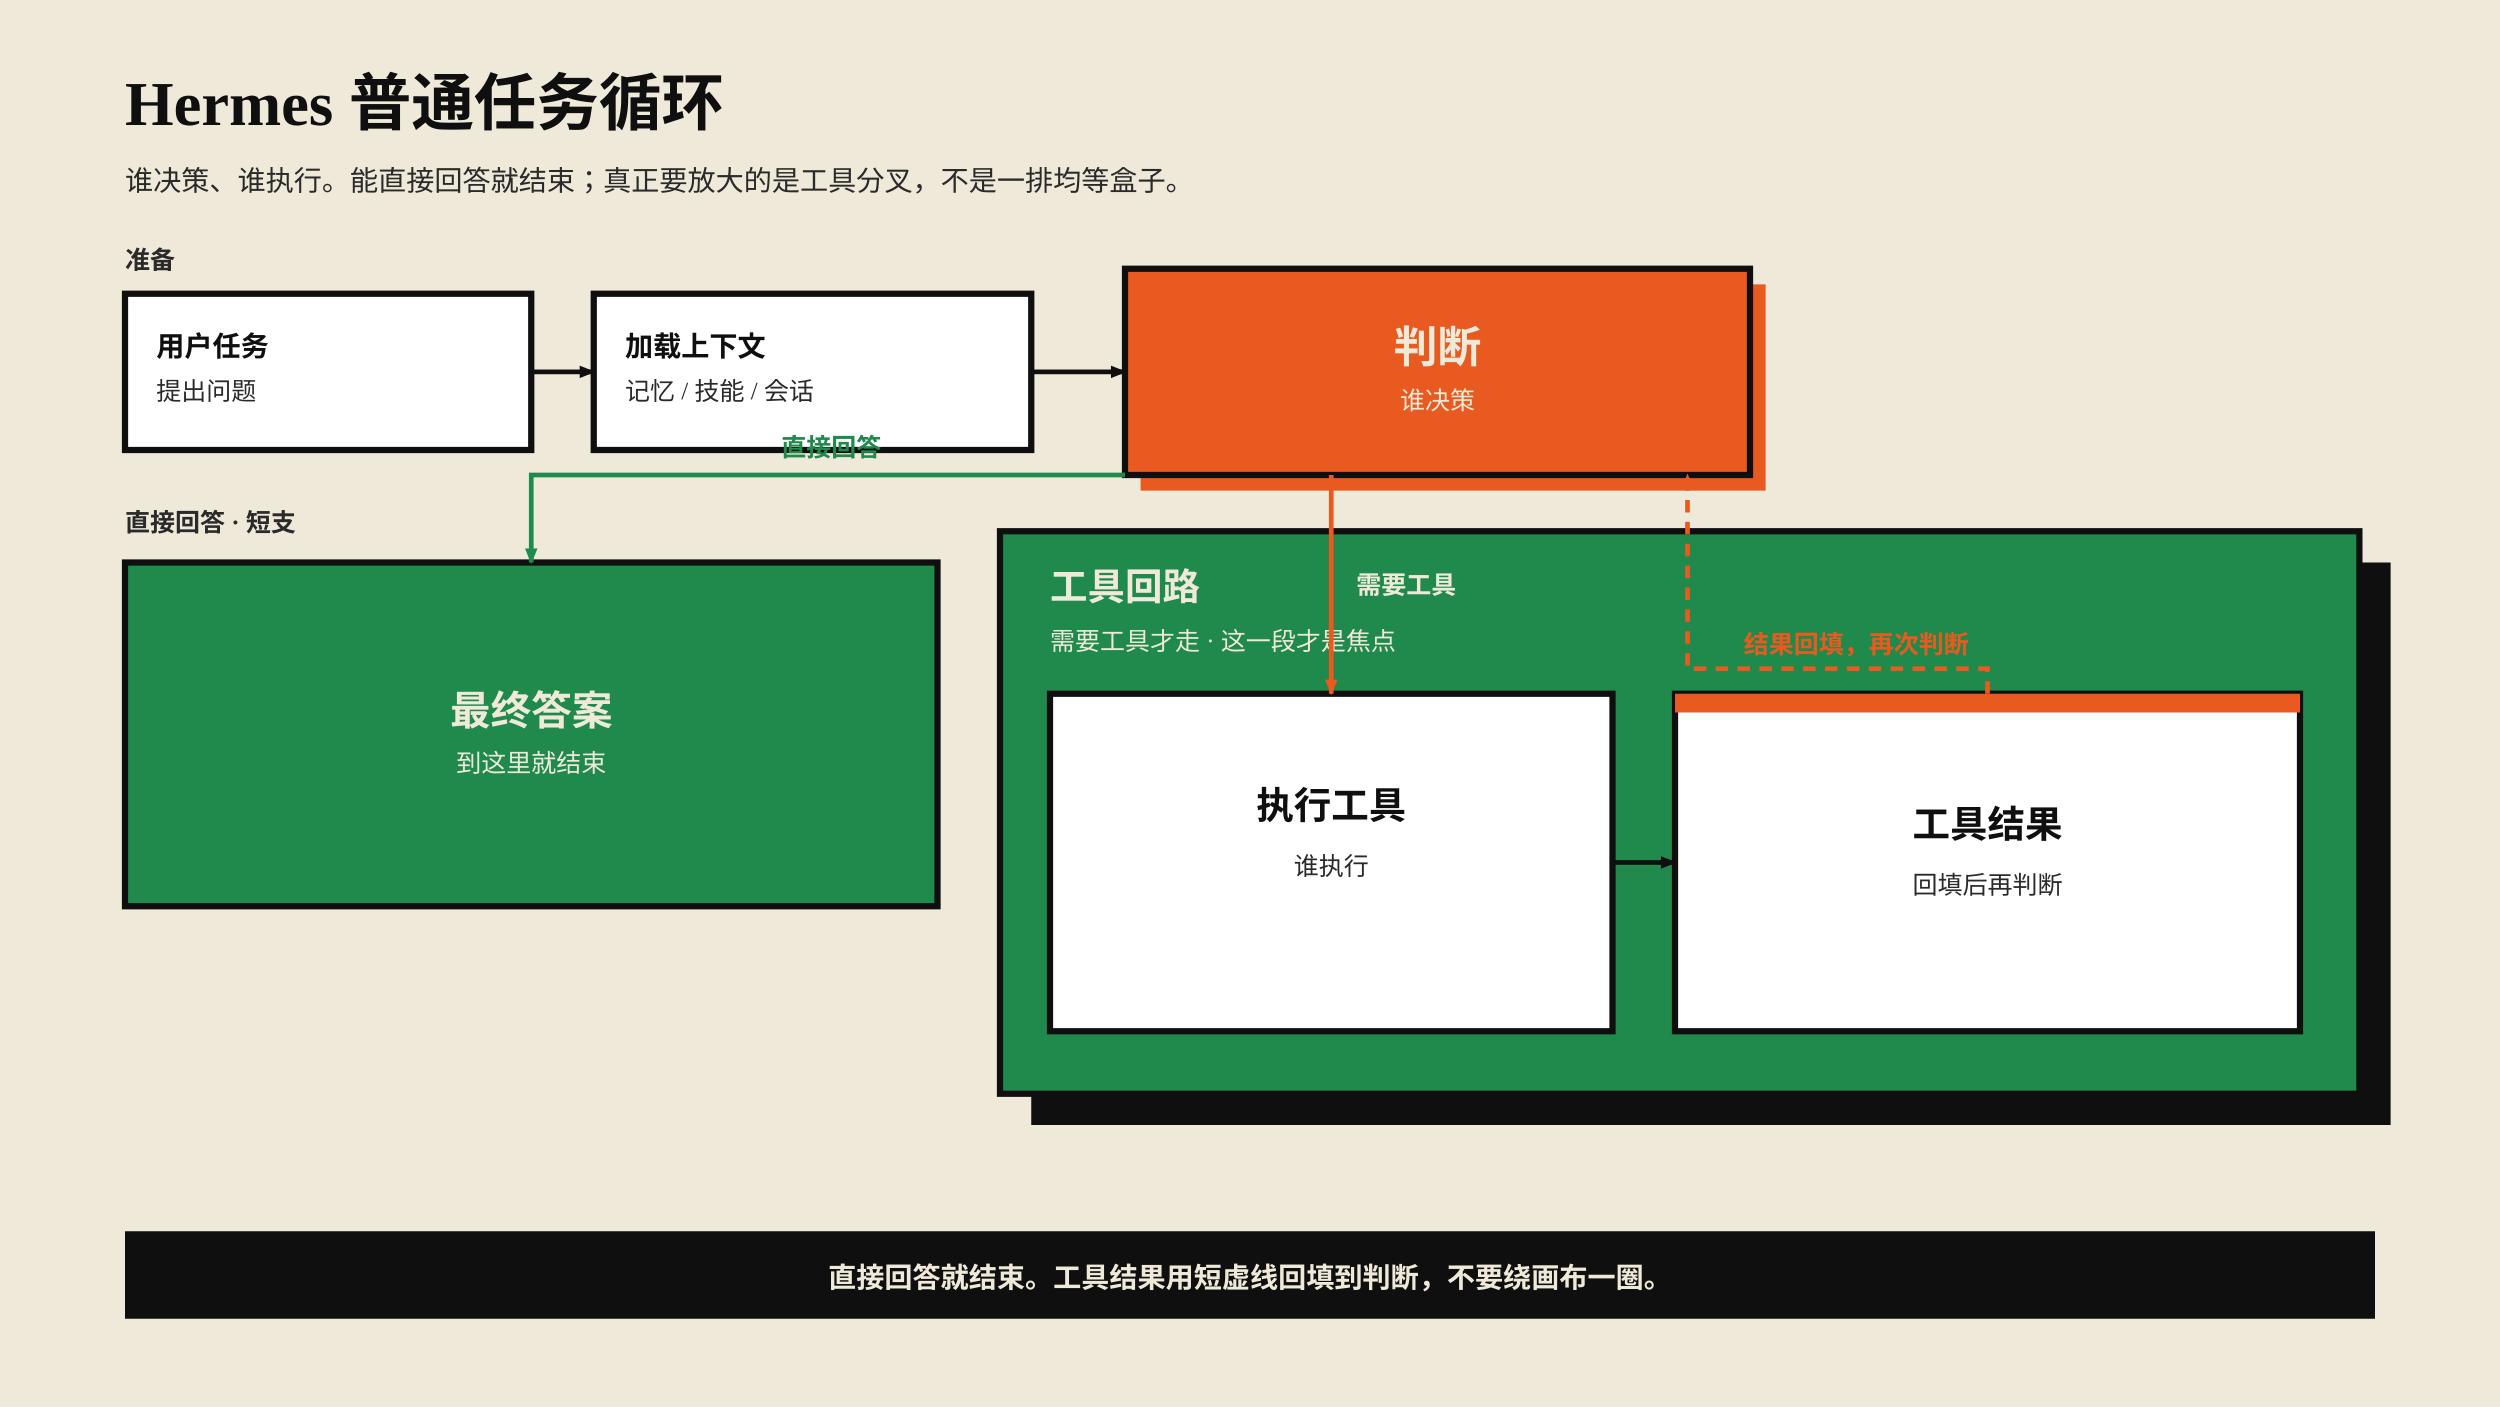
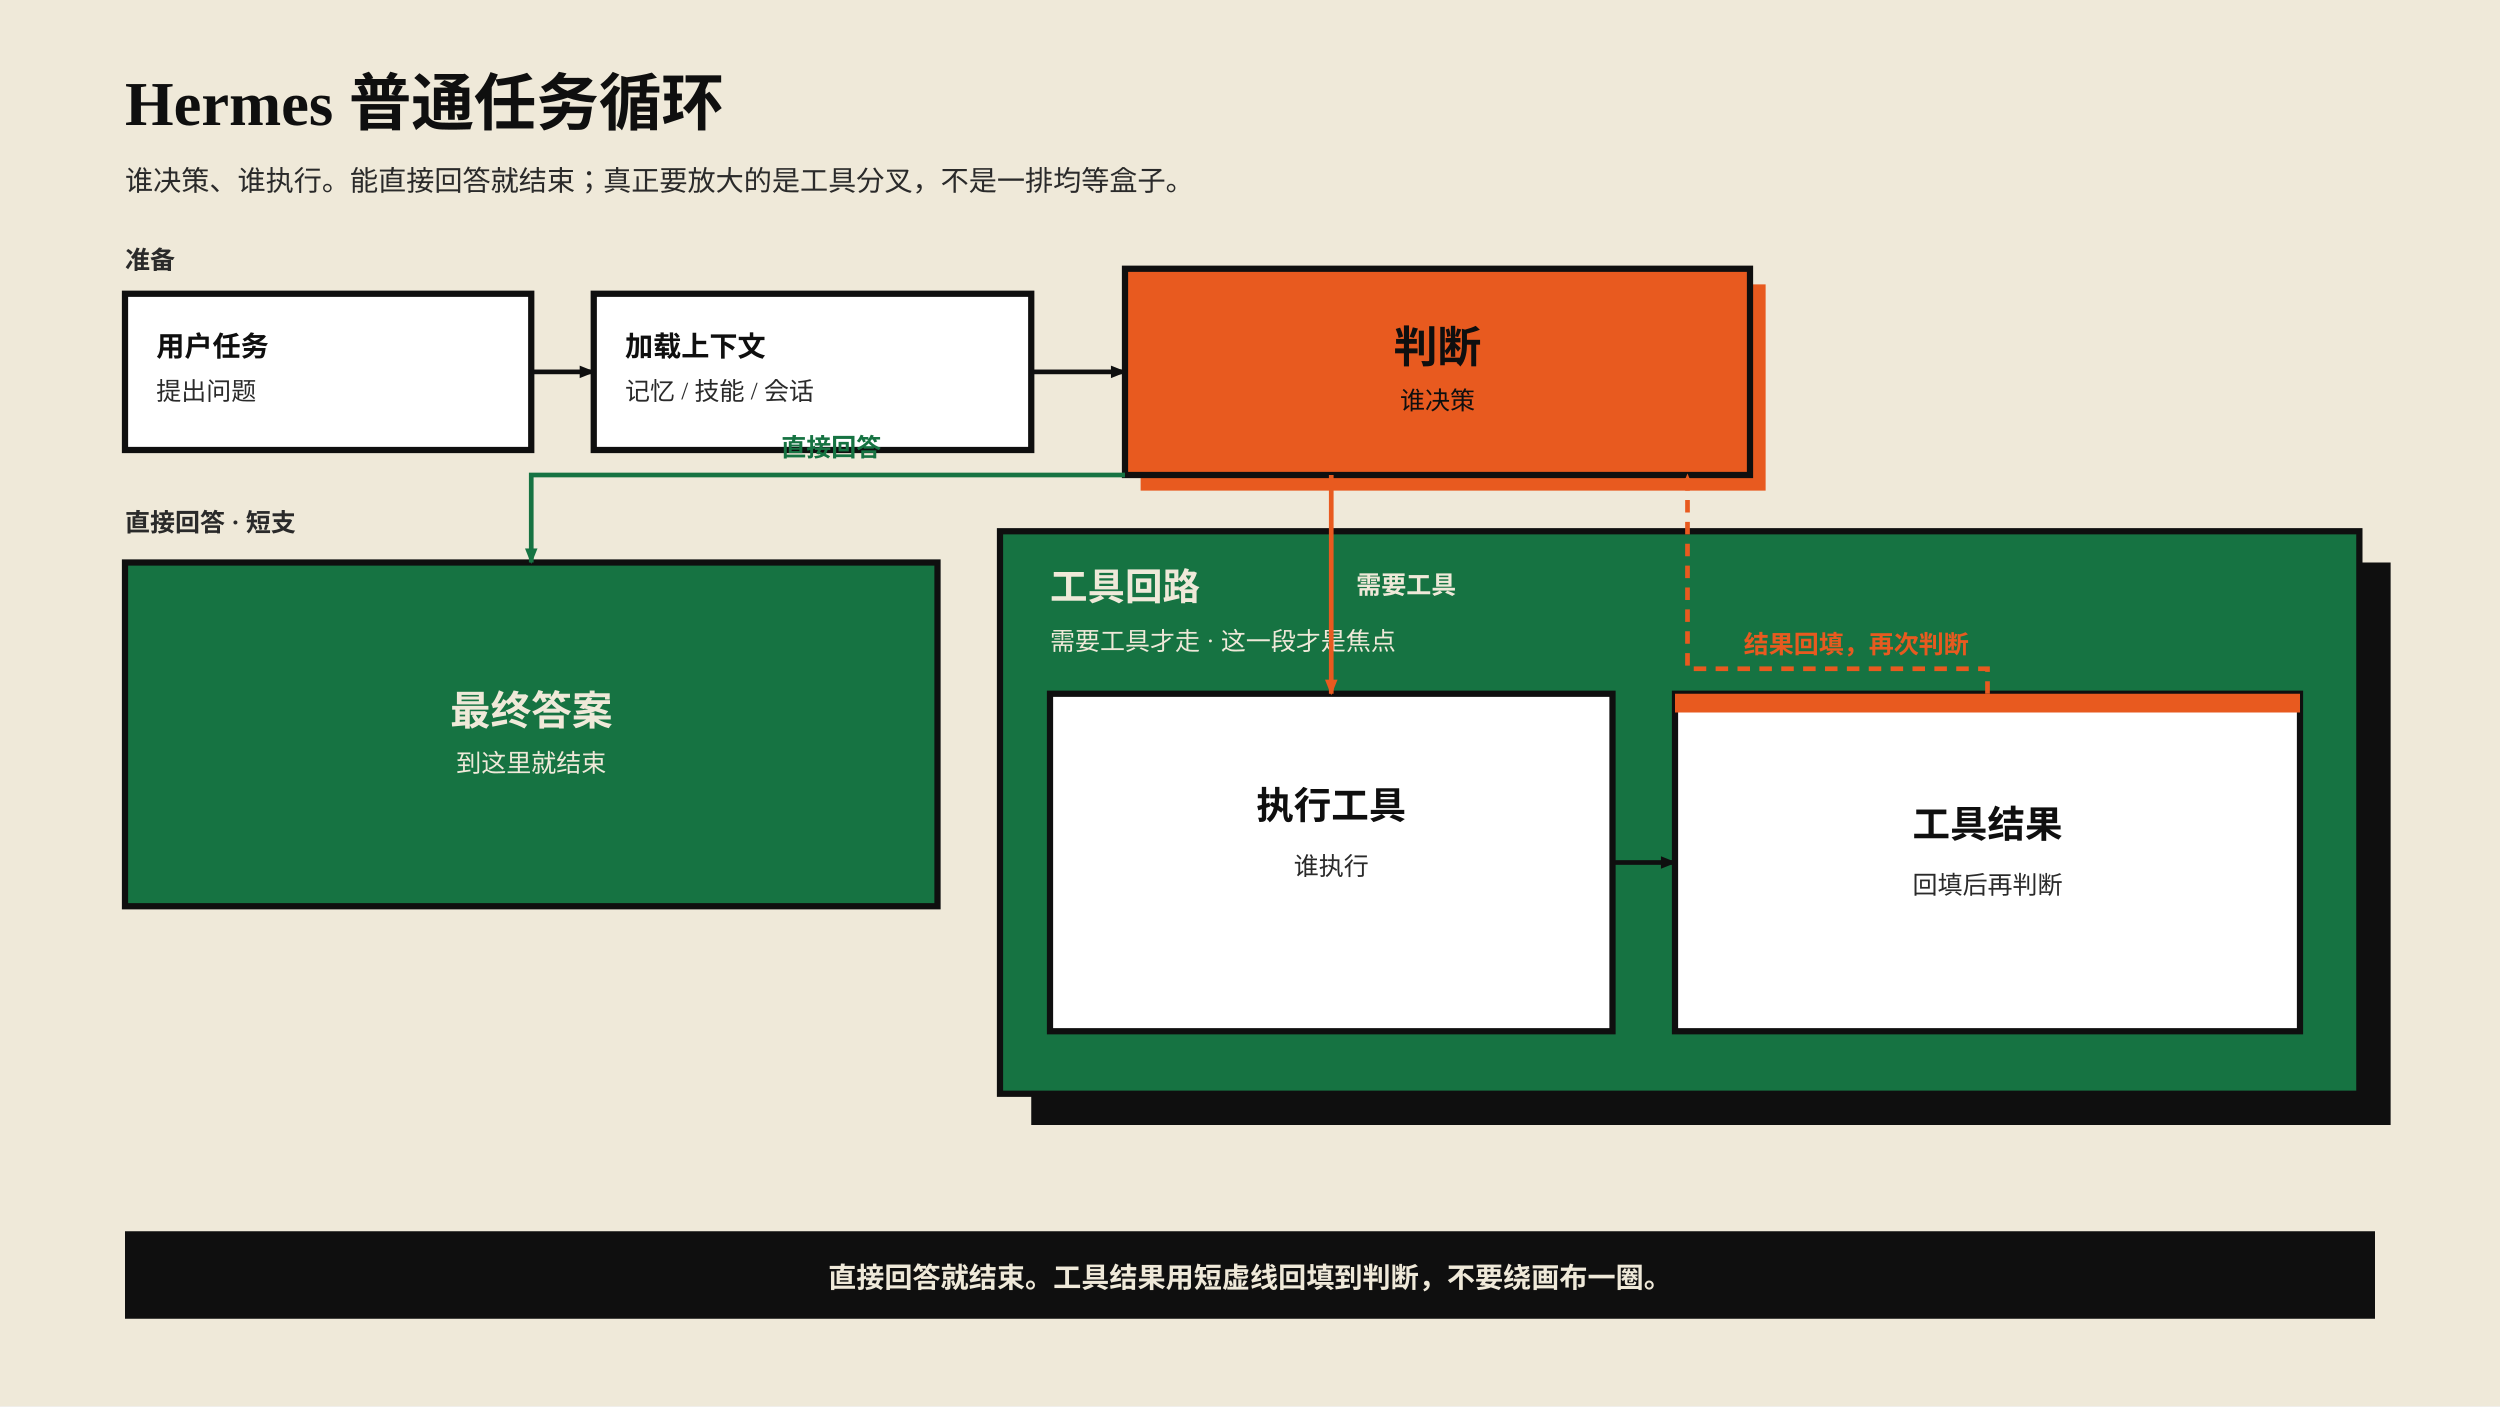
<svg xmlns="http://www.w3.org/2000/svg" viewBox="0 0 1600 900" width="1600" height="900">
  <defs>
    <marker id="arrow-gray" markerWidth="10" markerHeight="8" refX="9" refY="4" orient="auto" markerUnits="userSpaceOnUse">
      <path d="M0 0 L10 4 L0 8 z" fill="#94A3B8" />
    </marker>
    <marker id="arrow-blue" markerWidth="10" markerHeight="8" refX="9" refY="4" orient="auto" markerUnits="userSpaceOnUse">
      <path d="M0 0 L10 4 L0 8 z" fill="#2563EB" />
    </marker>
    <marker id="arrow-green" markerWidth="10" markerHeight="8" refX="9" refY="4" orient="auto" markerUnits="userSpaceOnUse">
      <path d="M0 0 L10 4 L0 8 z" fill="#16A34A" />
    </marker>
    <marker id="arrow-purple" markerWidth="10" markerHeight="8" refX="9" refY="4" orient="auto" markerUnits="userSpaceOnUse">
      <path d="M0 0 L10 4 L0 8 z" fill="#7C3AED" />
    </marker>
    <marker id="arrow-orange" markerWidth="10" markerHeight="8" refX="9" refY="4" orient="auto" markerUnits="userSpaceOnUse">
      <path d="M0 0 L10 4 L0 8 z" fill="#EA580C" />
    </marker>
    <marker id="arrow-red" markerWidth="10" markerHeight="8" refX="9" refY="4" orient="auto" markerUnits="userSpaceOnUse">
      <path d="M0 0 L10 4 L0 8 z" fill="#DC2626" />
    </marker>
    <marker id="arrow-ink" markerWidth="10" markerHeight="8" refX="9" refY="4" orient="auto" markerUnits="userSpaceOnUse">
      <path d="M0 0 L10 4 L0 8 z" fill="#0F0F0F" />
    </marker>
    <marker id="arrow-riso-green" markerWidth="10" markerHeight="8" refX="9" refY="4" orient="auto" markerUnits="userSpaceOnUse">
-       <path d="M0 0 L10 4 L0 8 z" fill="#1F8A4C" />
+       <path d="M0 0 L10 4 L0 8 z" fill="#167342" />
    </marker>
    <marker id="arrow-riso-orange" markerWidth="10" markerHeight="8" refX="9" refY="4" orient="auto" markerUnits="userSpaceOnUse">
      <path d="M0 0 L10 4 L0 8 z" fill="#E85A1F" />
    </marker>
    <marker id="arrow-cobalt" markerWidth="10" markerHeight="8" refX="9" refY="4" orient="auto" markerUnits="userSpaceOnUse">
      <path d="M0 0 L10 4 L0 8 z" fill="#375DFE" />
    </marker>
    <marker id="arrow-coral" markerWidth="10" markerHeight="8" refX="9" refY="4" orient="auto" markerUnits="userSpaceOnUse">
      <path d="M0 0 L10 4 L0 8 z" fill="#E85D5D" />
    </marker>
    <marker id="arrow-grove" markerWidth="10" markerHeight="8" refX="9" refY="4" orient="auto" markerUnits="userSpaceOnUse">
      <path d="M0 0 L10 4 L0 8 z" fill="#192B1B" />
    </marker>
    <marker id="arrow-avo" markerWidth="10" markerHeight="8" refX="9" refY="4" orient="auto" markerUnits="userSpaceOnUse">
      <path d="M0 0 L10 4 L0 8 z" fill="#0055A4" />
    </marker>
  </defs>
  <rect x="0" y="0" width="1600" height="900" rx="0" fill="#EFE9D9" stroke="#EFE9D9" stroke-width="0" />
  <text x="80" y="80" font-size="40" font-weight="700" fill="#0F0F0F" text-anchor="start">Hermes 普通任务循环</text>
  <text x="80" y="122" font-size="18" font-weight="400" fill="#2A2A2A" text-anchor="start">谁决策、谁执行。能直接回答就结束；真正要放大的是工具分叉，不是一排均等盒子。</text>
  <text x="80" y="172" font-size="16" font-weight="700" fill="#2A2A2A" text-anchor="start">准备</text>
  <rect x="80" y="188" width="260" height="100" rx="0" fill="#FFFFFF" stroke="#0F0F0F" stroke-width="4" />
  <text x="100" y="228" font-size="18" font-weight="700" fill="#0F0F0F" text-anchor="start">用户任务</text>
  <text x="100" y="256" font-size="16" font-weight="400" fill="#2A2A2A" text-anchor="start">提出问题</text>
  <rect x="380" y="188" width="280" height="100" rx="0" fill="#FFFFFF" stroke="#0F0F0F" stroke-width="4" />
  <text x="400" y="228" font-size="18" font-weight="700" fill="#0F0F0F" text-anchor="start">加载上下文</text>
  <text x="400" y="256" font-size="16" font-weight="400" fill="#2A2A2A" text-anchor="start">记忆 / 技能 / 会话</text>
  <rect x="730" y="182" width="400" height="132" rx="0" fill="#E85A1F" stroke="#E85A1F" stroke-width="0" />
  <rect x="720" y="172" width="400" height="132" rx="0" fill="#E85A1F" stroke="#0F0F0F" stroke-width="4" />
-   <text x="920" y="232" font-size="28" font-weight="700" fill="#EFE9D9" text-anchor="middle">判断</text>
-   <text x="920" y="262" font-size="16" font-weight="400" fill="#EFE9D9" text-anchor="middle">谁决策</text>
-   <line x1="340" y1="238" x2="380" y2="238" fill="none" stroke="#0F0F0F" stroke-width="3" marker-end="url(#arrow-ink)" />
-   <line x1="660" y1="238" x2="720" y2="238" fill="none" stroke="#0F0F0F" stroke-width="3" marker-end="url(#arrow-ink)" />
+   <text x="920" y="232" font-size="28" font-weight="700" fill="#0F0F0F" text-anchor="middle" data-bg="#E85A1F">判断</text>
+   <text x="920" y="262" font-size="16" font-weight="400" fill="#0F0F0F" text-anchor="middle" data-bg="#E85A1F">谁决策</text>
+   <line data-role="edge" x1="340" y1="238" x2="380" y2="238" fill="none" stroke="#0F0F0F" stroke-width="3" marker-end="url(#arrow-ink)" />
+   <line data-role="edge" x1="660" y1="238" x2="720" y2="238" fill="none" stroke="#0F0F0F" stroke-width="3" marker-end="url(#arrow-ink)" />
  <text x="80" y="340" font-size="16" font-weight="700" fill="#2A2A2A" text-anchor="start">直接回答 · 短支</text>
-   <rect x="80" y="360" width="520" height="220" rx="0" fill="#1F8A4C" stroke="#0F0F0F" stroke-width="4" />
-   <text x="340" y="464" font-size="26" font-weight="700" fill="#EFE9D9" text-anchor="middle">最终答案</text>
-   <text x="340" y="494" font-size="16" font-weight="400" fill="#EFE9D9" text-anchor="middle">到这里就结束</text>
-   <polyline points="720,304 340,304 340,360" fill="none" stroke="#1F8A4C" stroke-width="3" marker-end="url(#arrow-riso-green)" />
-   <text x="500" y="292" font-size="16" font-weight="700" fill="#1F8A4C" text-anchor="start">直接回答</text>
+   <rect x="80" y="360" width="520" height="220" rx="0" fill="#167342" stroke="#0F0F0F" stroke-width="4" />
+   <text x="340" y="464" font-size="26" font-weight="700" fill="#EFE9D9" text-anchor="middle" data-bg="#167342">最终答案</text>
+   <text x="340" y="494" font-size="16" font-weight="400" fill="#EFE9D9" text-anchor="middle" data-bg="#167342">到这里就结束</text>
+   <polyline data-role="edge" points="720,304 340,304 340,360" fill="none" stroke="#167342" stroke-width="3" marker-end="url(#arrow-riso-green)" />
+   <text x="500" y="292" font-size="16" font-weight="700" fill="#167342" text-anchor="start">直接回答</text>
  <rect x="660" y="360" width="870" height="360" rx="0" fill="#0F0F0F" stroke="#0F0F0F" stroke-width="0" />
-   <rect x="640" y="340" width="870" height="360" rx="0" fill="#1F8A4C" stroke="#0F0F0F" stroke-width="4" />
-   <text x="672" y="384" font-size="24" font-weight="700" fill="#EFE9D9" text-anchor="start">工具回路</text>
-   <text x="672" y="416" font-size="16" font-weight="400" fill="#EFE9D9" text-anchor="start">需要工具才走 · 这一段才是焦点</text>
+   <rect x="640" y="340" width="870" height="360" rx="0" fill="#167342" stroke="#0F0F0F" stroke-width="4" />
+   <text x="672" y="384" font-size="24" font-weight="700" fill="#EFE9D9" text-anchor="start" data-bg="#167342">工具回路</text>
+   <text x="672" y="416" font-size="16" font-weight="400" fill="#EFE9D9" text-anchor="start" data-bg="#167342">需要工具才走 · 这一段才是焦点</text>
  <rect x="672" y="444" width="360" height="216" rx="0" fill="#FFFFFF" stroke="#0F0F0F" stroke-width="4" />
  <text x="852" y="524" font-size="24" font-weight="700" fill="#0F0F0F" text-anchor="middle">执行工具</text>
  <text x="852" y="560" font-size="16" font-weight="400" fill="#2A2A2A" text-anchor="middle">谁执行</text>
  <rect x="1072" y="444" width="400" height="216" rx="0" fill="#FFFFFF" stroke="#0F0F0F" stroke-width="4" />
  <rect x="1072" y="444" width="400" height="12" rx="0" fill="#E85A1F" stroke="#E85A1F" stroke-width="0" />
  <text x="1272" y="536" font-size="24" font-weight="700" fill="#0F0F0F" text-anchor="middle">工具结果</text>
  <text x="1272" y="572" font-size="16" font-weight="400" fill="#2A2A2A" text-anchor="middle">回填后再判断</text>
-   <line x1="1032" y1="552" x2="1072" y2="552" fill="none" stroke="#0F0F0F" stroke-width="3" marker-end="url(#arrow-ink)" />
-   <polyline points="852,304 852,444" fill="none" stroke="#E85A1F" stroke-width="3" marker-end="url(#arrow-riso-orange)" />
-   <text x="868" y="380" font-size="16" font-weight="700" fill="#EFE9D9" text-anchor="start">需要工具</text>
-   <polyline points="1272,444 1272,428 1080,428 1080,304" fill="none" stroke="#E85A1F" stroke-width="3" marker-end="url(#arrow-riso-orange)" stroke-dasharray="8 6" />
+   <line data-role="edge" x1="1032" y1="552" x2="1072" y2="552" fill="none" stroke="#0F0F0F" stroke-width="3" marker-end="url(#arrow-ink)" />
+   <polyline data-role="edge" points="852,304 852,444" fill="none" stroke="#E85A1F" stroke-width="3" marker-end="url(#arrow-riso-orange)" />
+   <text x="868" y="380" font-size="16" font-weight="700" fill="#EFE9D9" text-anchor="start" data-bg="#167342">需要工具</text>
+   <polyline data-role="edge" points="1272,444 1272,428 1080,428 1080,304" fill="none" stroke="#E85A1F" stroke-width="3" marker-end="url(#arrow-riso-orange)" stroke-dasharray="8 6" />
  <text x="1188" y="418" font-size="16" font-weight="700" fill="#E85A1F" text-anchor="middle">结果回填，再次判断</text>
  <rect x="80" y="788" width="1440" height="56" rx="0" fill="#0F0F0F" stroke="#0F0F0F" stroke-width="0" />
-   <text x="800" y="824" font-size="18" font-weight="700" fill="#EFE9D9" text-anchor="middle">直接回答就结束。工具结果用短虚线回填到判断，不要绕画布一圈。</text>
+   <text x="800" y="824" font-size="18" font-weight="700" fill="#EFE9D9" text-anchor="middle" data-bg="#0F0F0F">直接回答就结束。工具结果用短虚线回填到判断，不要绕画布一圈。</text>
</svg>
